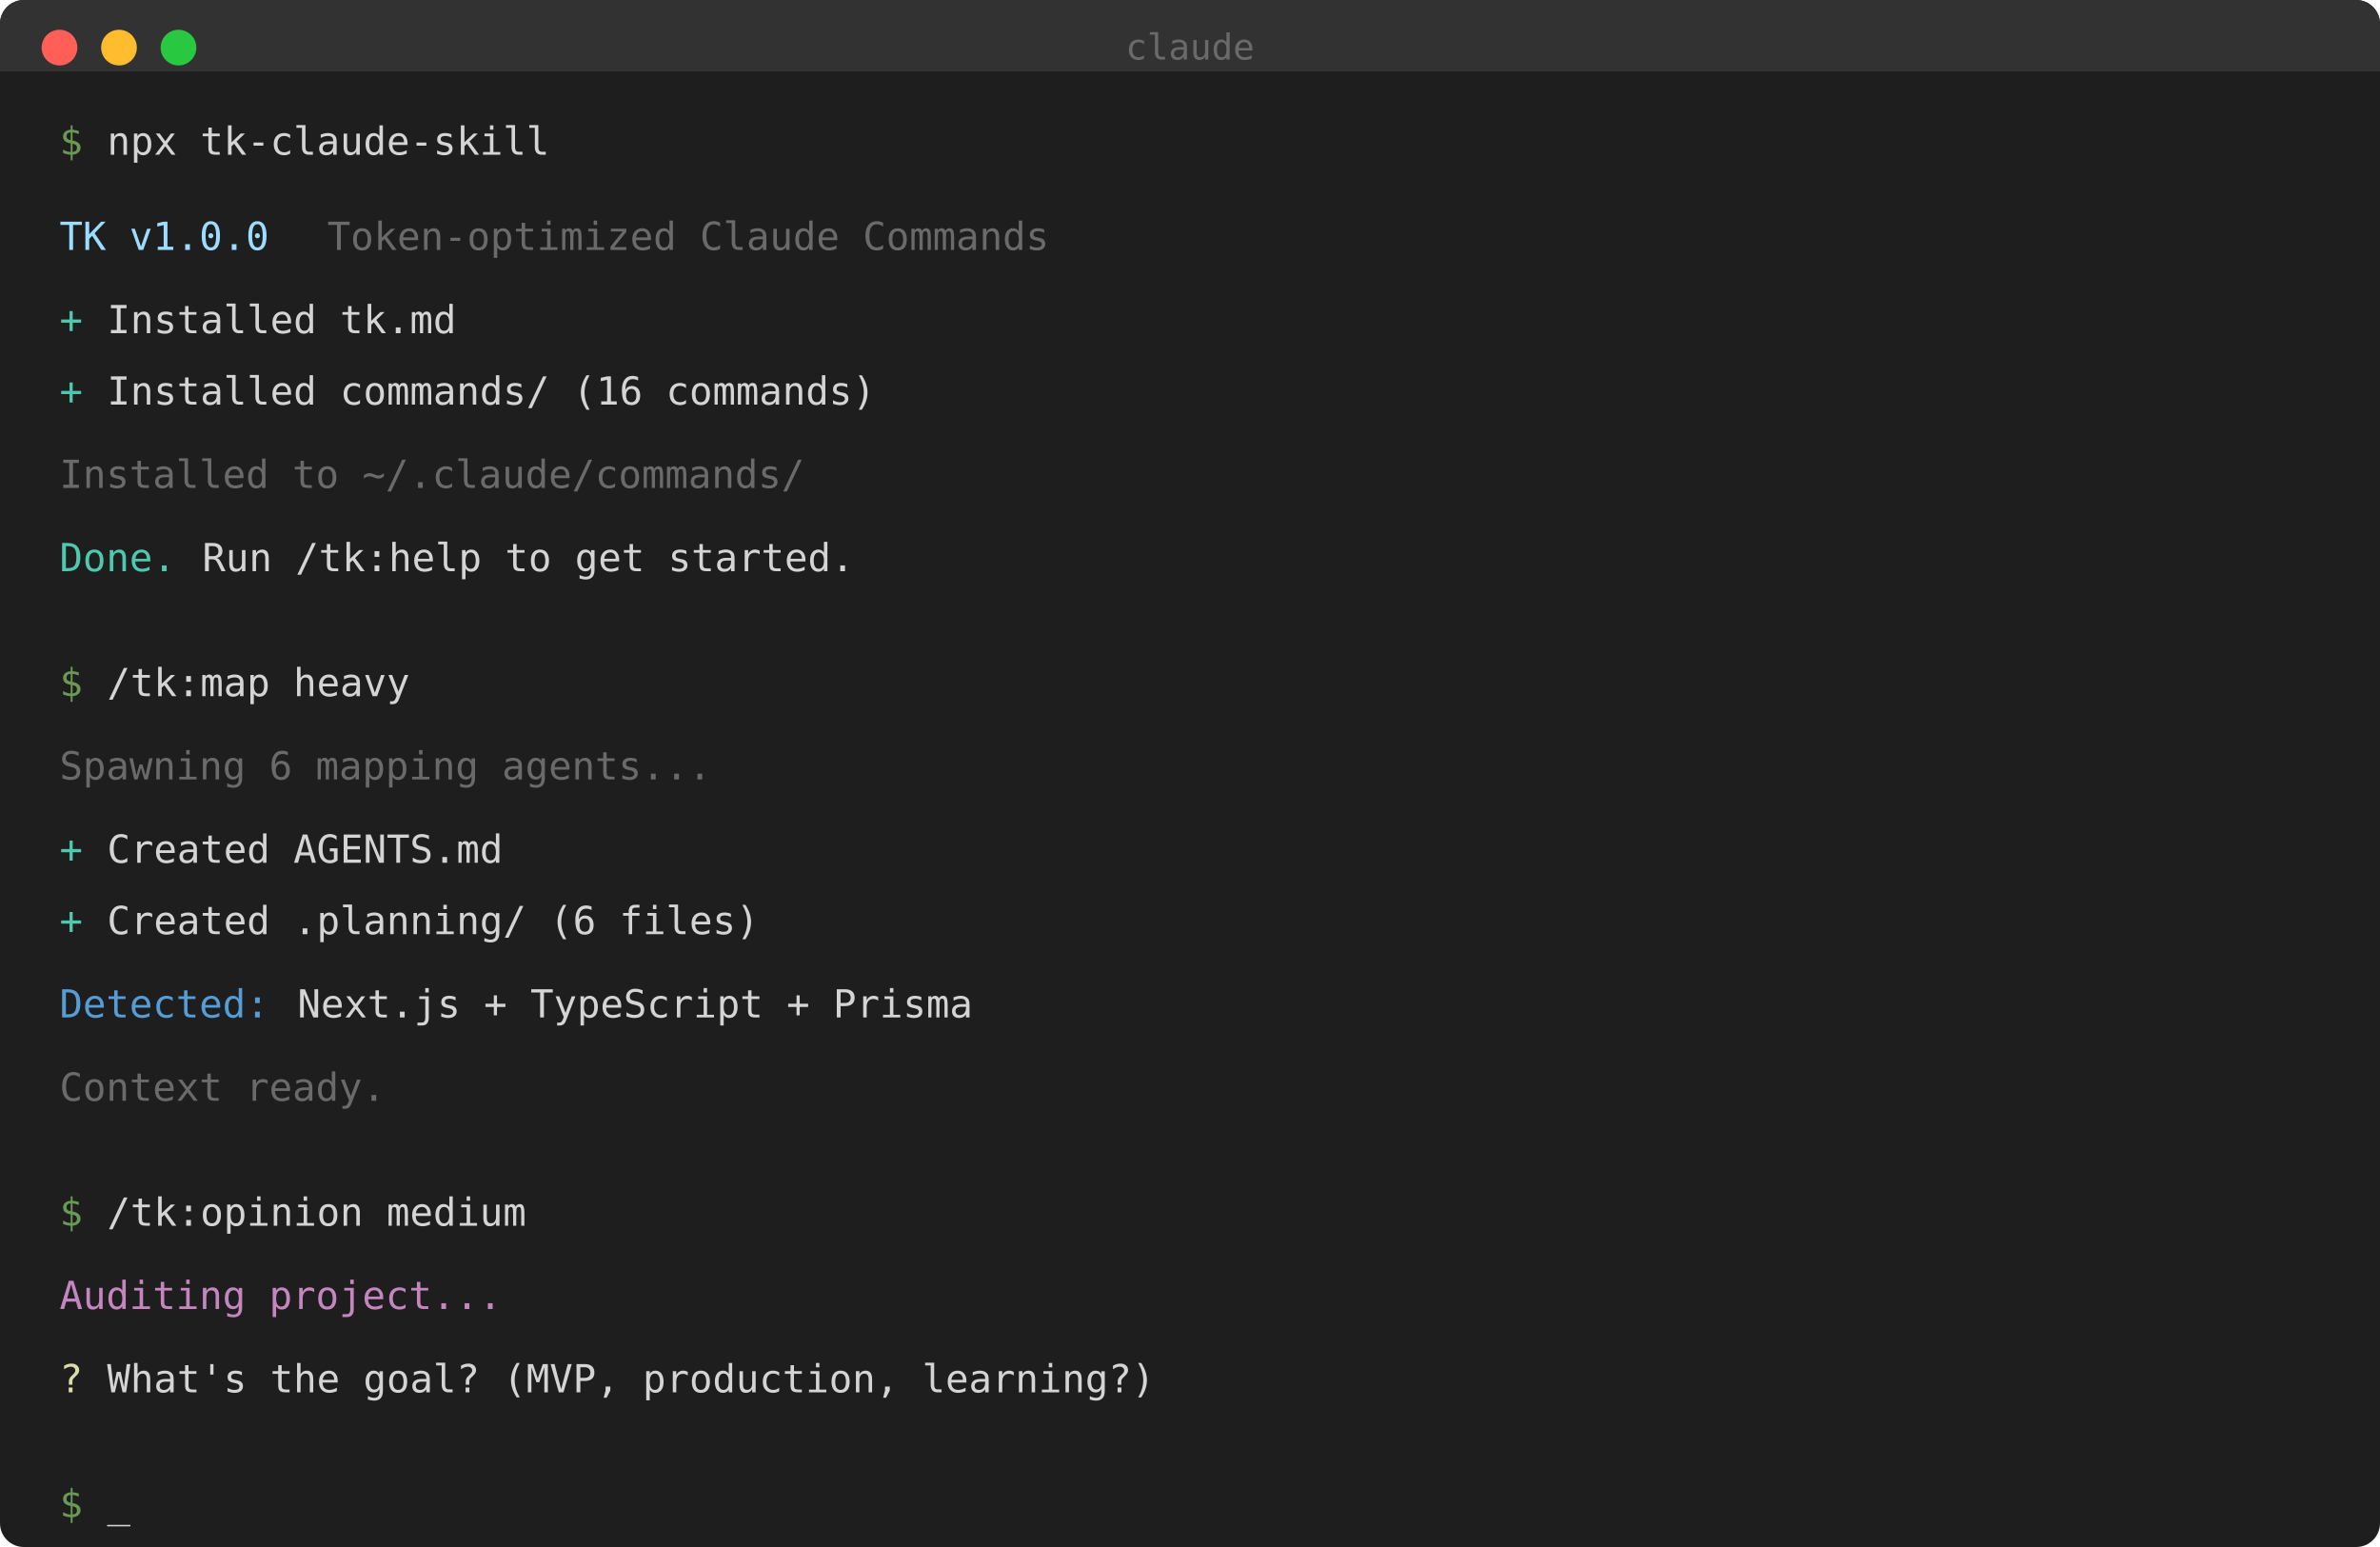
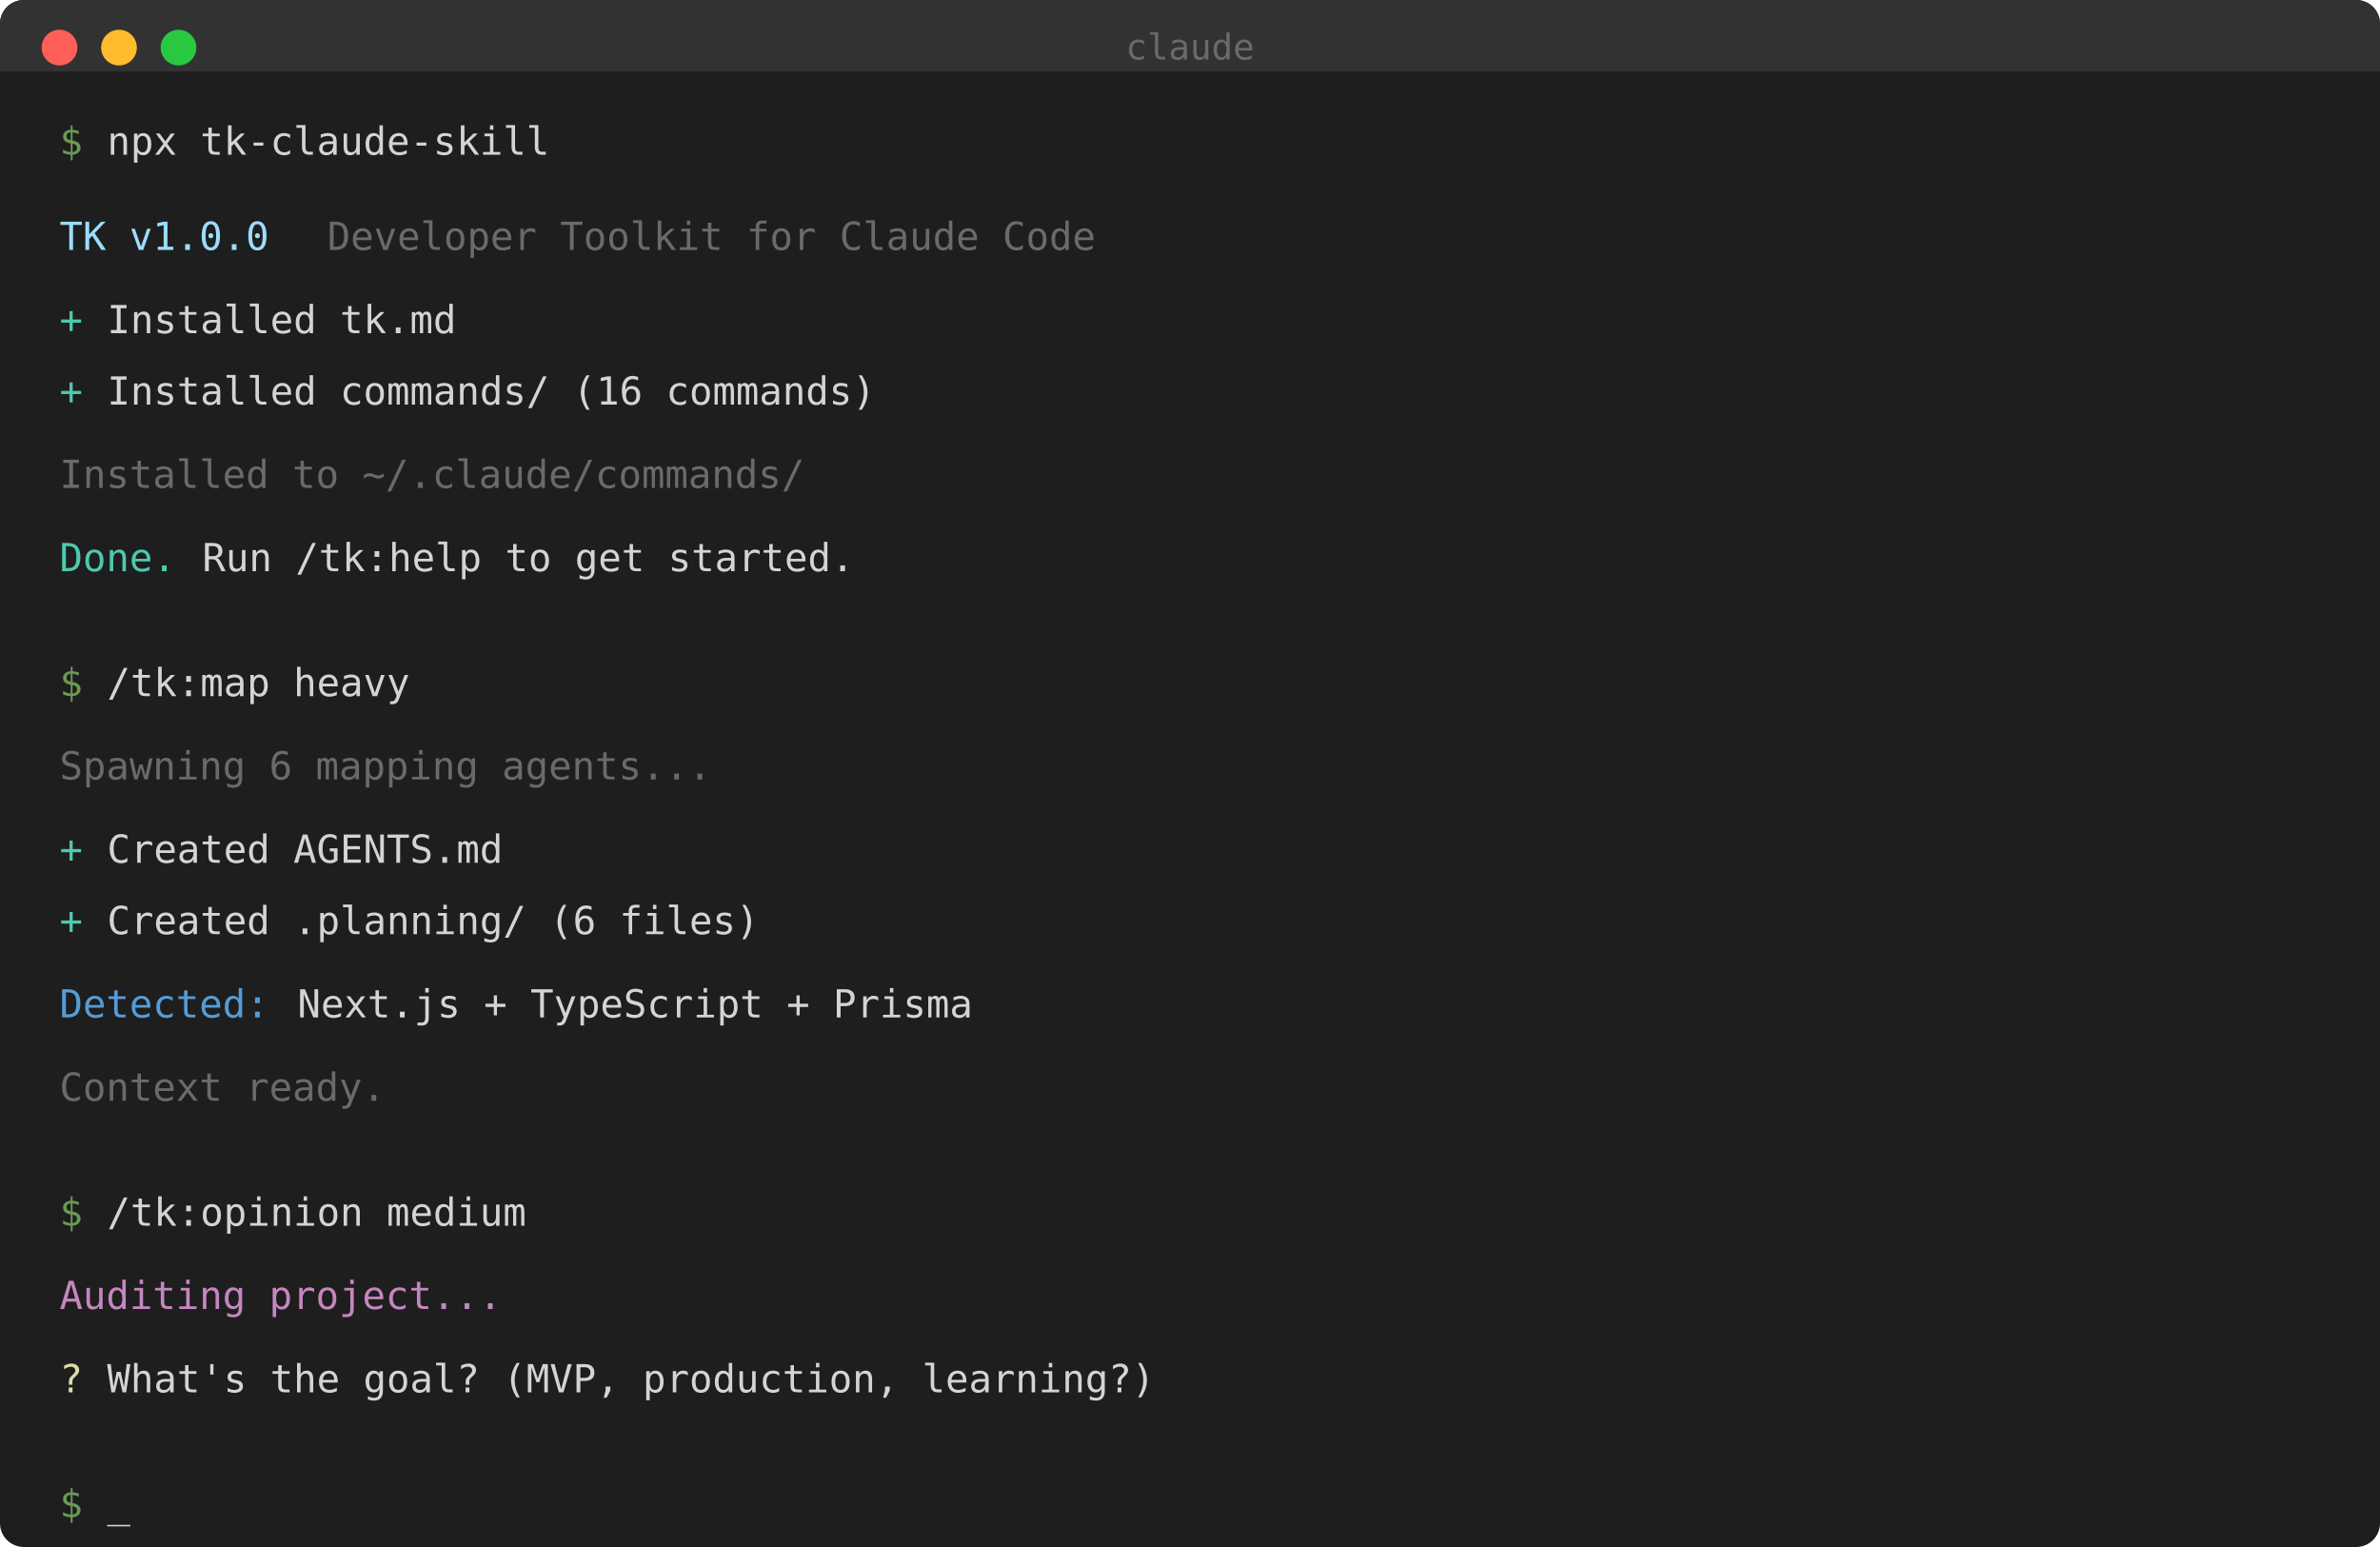
<svg xmlns="http://www.w3.org/2000/svg" viewBox="0 0 800 520">
  <defs>
    <style>
      .bg { fill: #1e1e1e; }
      .titlebar { fill: #323233; }
      .btn-close { fill: #ff5f57; }
      .btn-min { fill: #febc2e; }
      .btn-max { fill: #28c840; }
      .mono { font-family: ui-monospace, 'Cascadia Code', 'SF Mono', Menlo, Consolas, monospace; }
      .prompt { fill: #6a9955; }
      .text { fill: #d4d4d4; }
      .dim { fill: #6a6a6a; }
      .blue { fill: #569cd6; }
      .green { fill: #4ec9b0; }
      .yellow { fill: #dcdcaa; }
      .purple { fill: #c586c0; }
      .cyan { fill: #9cdcfe; }
      
      @keyframes blink {
        0%, 100% { opacity: 1; }
        50% { opacity: 0; }
      }
      
      @keyframes fadeIn {
        from { opacity: 0; }
        to { opacity: 1; }
      }
      
      .cursor { animation: blink 1s step-end infinite; }
      
      .l1 { animation: fadeIn 0.2s ease-out 0.3s both; }
      .l2 { animation: fadeIn 0.2s ease-out 0.6s both; }
      .l3 { animation: fadeIn 0.2s ease-out 0.9s both; }
      .l4 { animation: fadeIn 0.2s ease-out 1.2s both; }
      .l5 { animation: fadeIn 0.2s ease-out 1.5s both; }
      .l6 { animation: fadeIn 0.2s ease-out 1.8s both; }
      .l7 { animation: fadeIn 0.2s ease-out 2.1s both; }
      .l8 { animation: fadeIn 0.2s ease-out 2.4s both; }
      .l9 { animation: fadeIn 0.2s ease-out 2.7s both; }
      .l10 { animation: fadeIn 0.2s ease-out 3.0s both; }
      .l11 { animation: fadeIn 0.2s ease-out 3.3s both; }
      .l12 { animation: fadeIn 0.2s ease-out 3.6s both; }
      .l13 { animation: fadeIn 0.2s ease-out 3.9s both; }
      .l14 { animation: fadeIn 0.2s ease-out 4.2s both; }
      .l15 { animation: fadeIn 0.2s ease-out 4.5s both; }
      .l16 { animation: fadeIn 0.2s ease-out 4.8s both; }
    </style>
  </defs>
  <rect class="bg" width="800" height="520" rx="8" />
  <rect class="titlebar" width="800" height="32" rx="8" />
  <rect class="bg" y="24" width="800" height="8" />
  <circle class="btn-close" cx="20" cy="16" r="6" />
  <circle class="btn-min" cx="40" cy="16" r="6" />
  <circle class="btn-max" cx="60" cy="16" r="6" />
  <text class="mono dim" font-size="12" x="400" y="20" text-anchor="middle">claude</text>
  <g transform="translate(20, 52)">
    <g class="l1">
      <text class="mono prompt" font-size="13" y="0">$</text>
      <text class="mono text" font-size="13" x="16" y="0">npx tk-claude-skill</text>
    </g>
    <g class="l2">
      <text class="mono cyan" font-size="13" y="32">TK v1.0.0</text>
-       <text class="mono dim" font-size="13" x="90" y="32">Token-optimized Claude Commands</text>
+       <text class="mono dim" font-size="13" x="90" y="32">Developer Toolkit for Claude Code</text>
    </g>
    <g class="l3">
      <text class="mono green" font-size="13" y="60">+</text>
      <text class="mono text" font-size="13" x="16" y="60">Installed tk.md</text>
    </g>
    <g class="l4">
      <text class="mono green" font-size="13" y="84">+</text>
      <text class="mono text" font-size="13" x="16" y="84">Installed commands/ (16 commands)</text>
    </g>
    <g class="l5">
      <text class="mono dim" font-size="13" y="112">Installed to ~/.claude/commands/</text>
    </g>
    <g class="l6">
      <text class="mono green" font-size="13" y="140">Done.</text>
      <text class="mono text" font-size="13" x="48" y="140">Run /tk:help to get started.</text>
    </g>
    <g class="l7">
      <text class="mono prompt" font-size="13" y="182">$</text>
      <text class="mono text" font-size="13" x="16" y="182">/tk:map heavy</text>
    </g>
    <g class="l8">
      <text class="mono dim" font-size="13" y="210">Spawning 6 mapping agents...</text>
    </g>
    <g class="l9">
      <text class="mono green" font-size="13" y="238">+</text>
      <text class="mono text" font-size="13" x="16" y="238">Created AGENTS.md</text>
    </g>
    <g class="l10">
      <text class="mono green" font-size="13" y="262">+</text>
      <text class="mono text" font-size="13" x="16" y="262">Created .planning/ (6 files)</text>
    </g>
    <g class="l11">
      <text class="mono blue" font-size="13" y="290">Detected:</text>
      <text class="mono text" font-size="13" x="80" y="290">Next.js + TypeScript + Prisma</text>
    </g>
    <g class="l12">
      <text class="mono dim" font-size="13" y="318">Context ready.</text>
    </g>
    <g class="l13">
      <text class="mono prompt" font-size="13" y="360">$</text>
      <text class="mono text" font-size="13" x="16" y="360">/tk:opinion medium</text>
    </g>
    <g class="l14">
      <text class="mono purple" font-size="13" y="388">Auditing project...</text>
    </g>
    <g class="l15">
      <text class="mono yellow" font-size="13" y="416">?</text>
      <text class="mono text" font-size="13" x="16" y="416">What's the goal? (MVP, production, learning?)</text>
    </g>
    <g class="l16">
      <text class="mono prompt" font-size="13" y="458">$</text>
      <text class="mono text cursor" font-size="13" x="16" y="458">_</text>
    </g>
  </g>
</svg>
